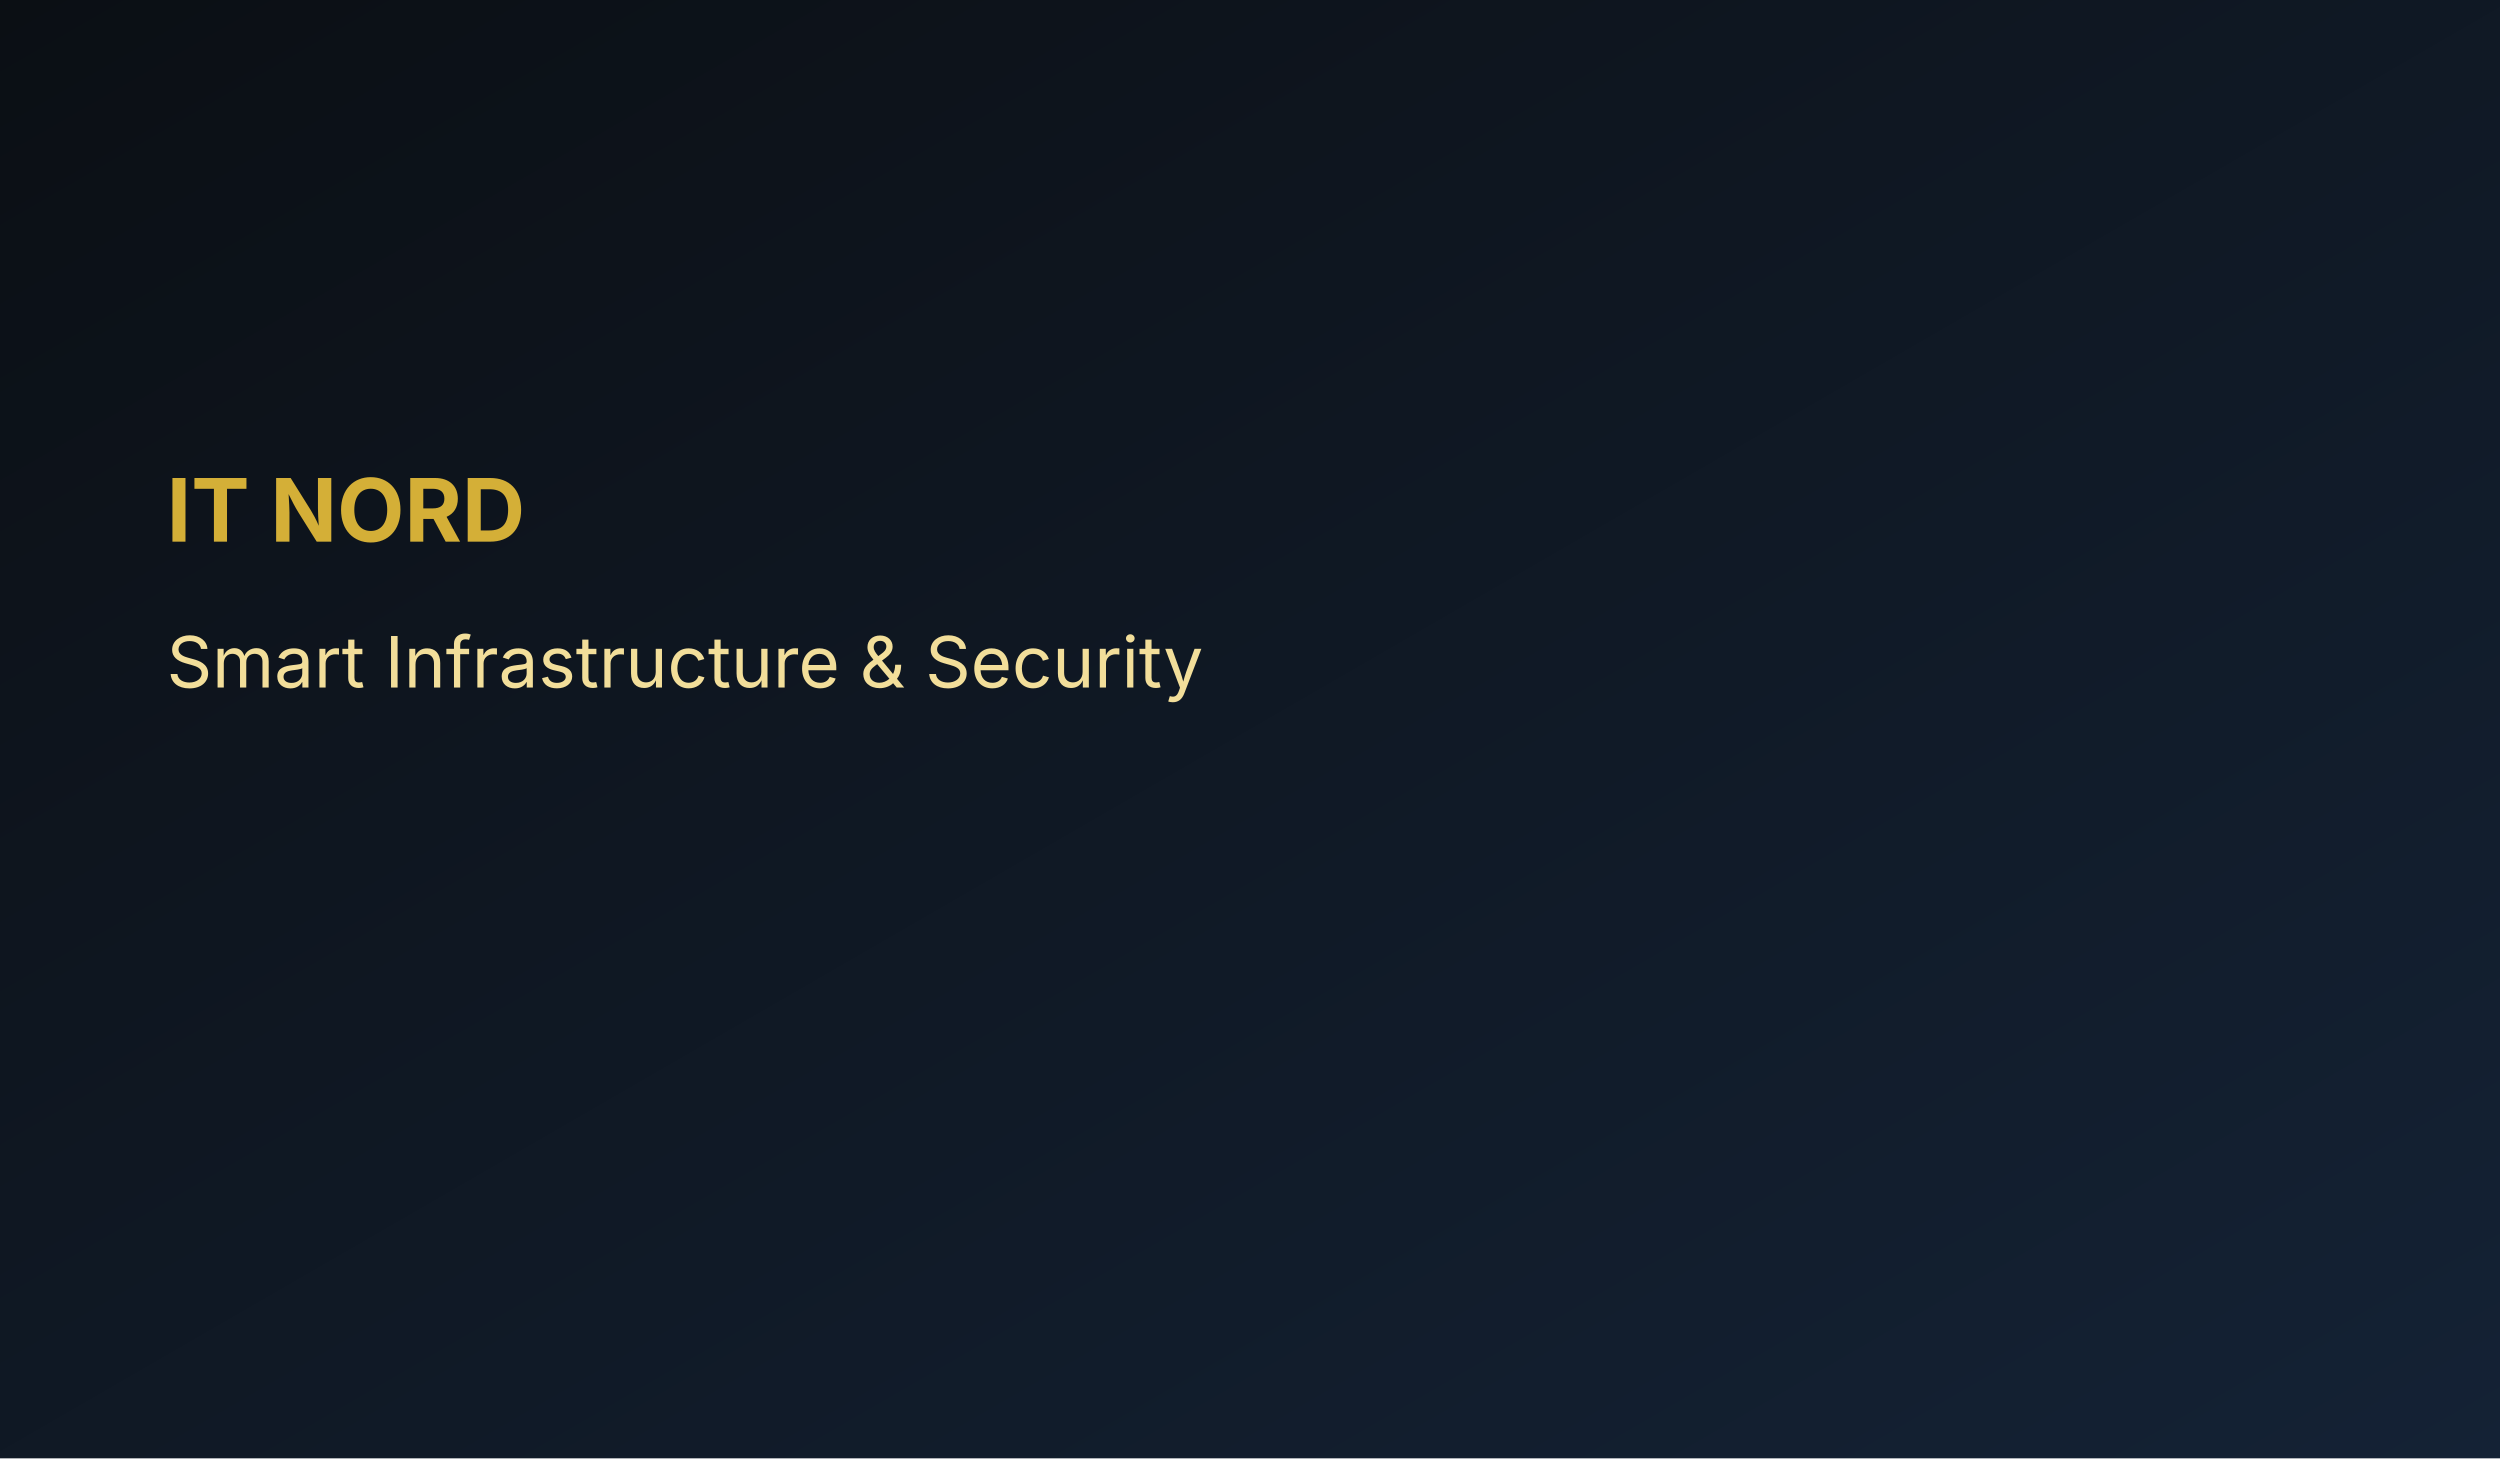
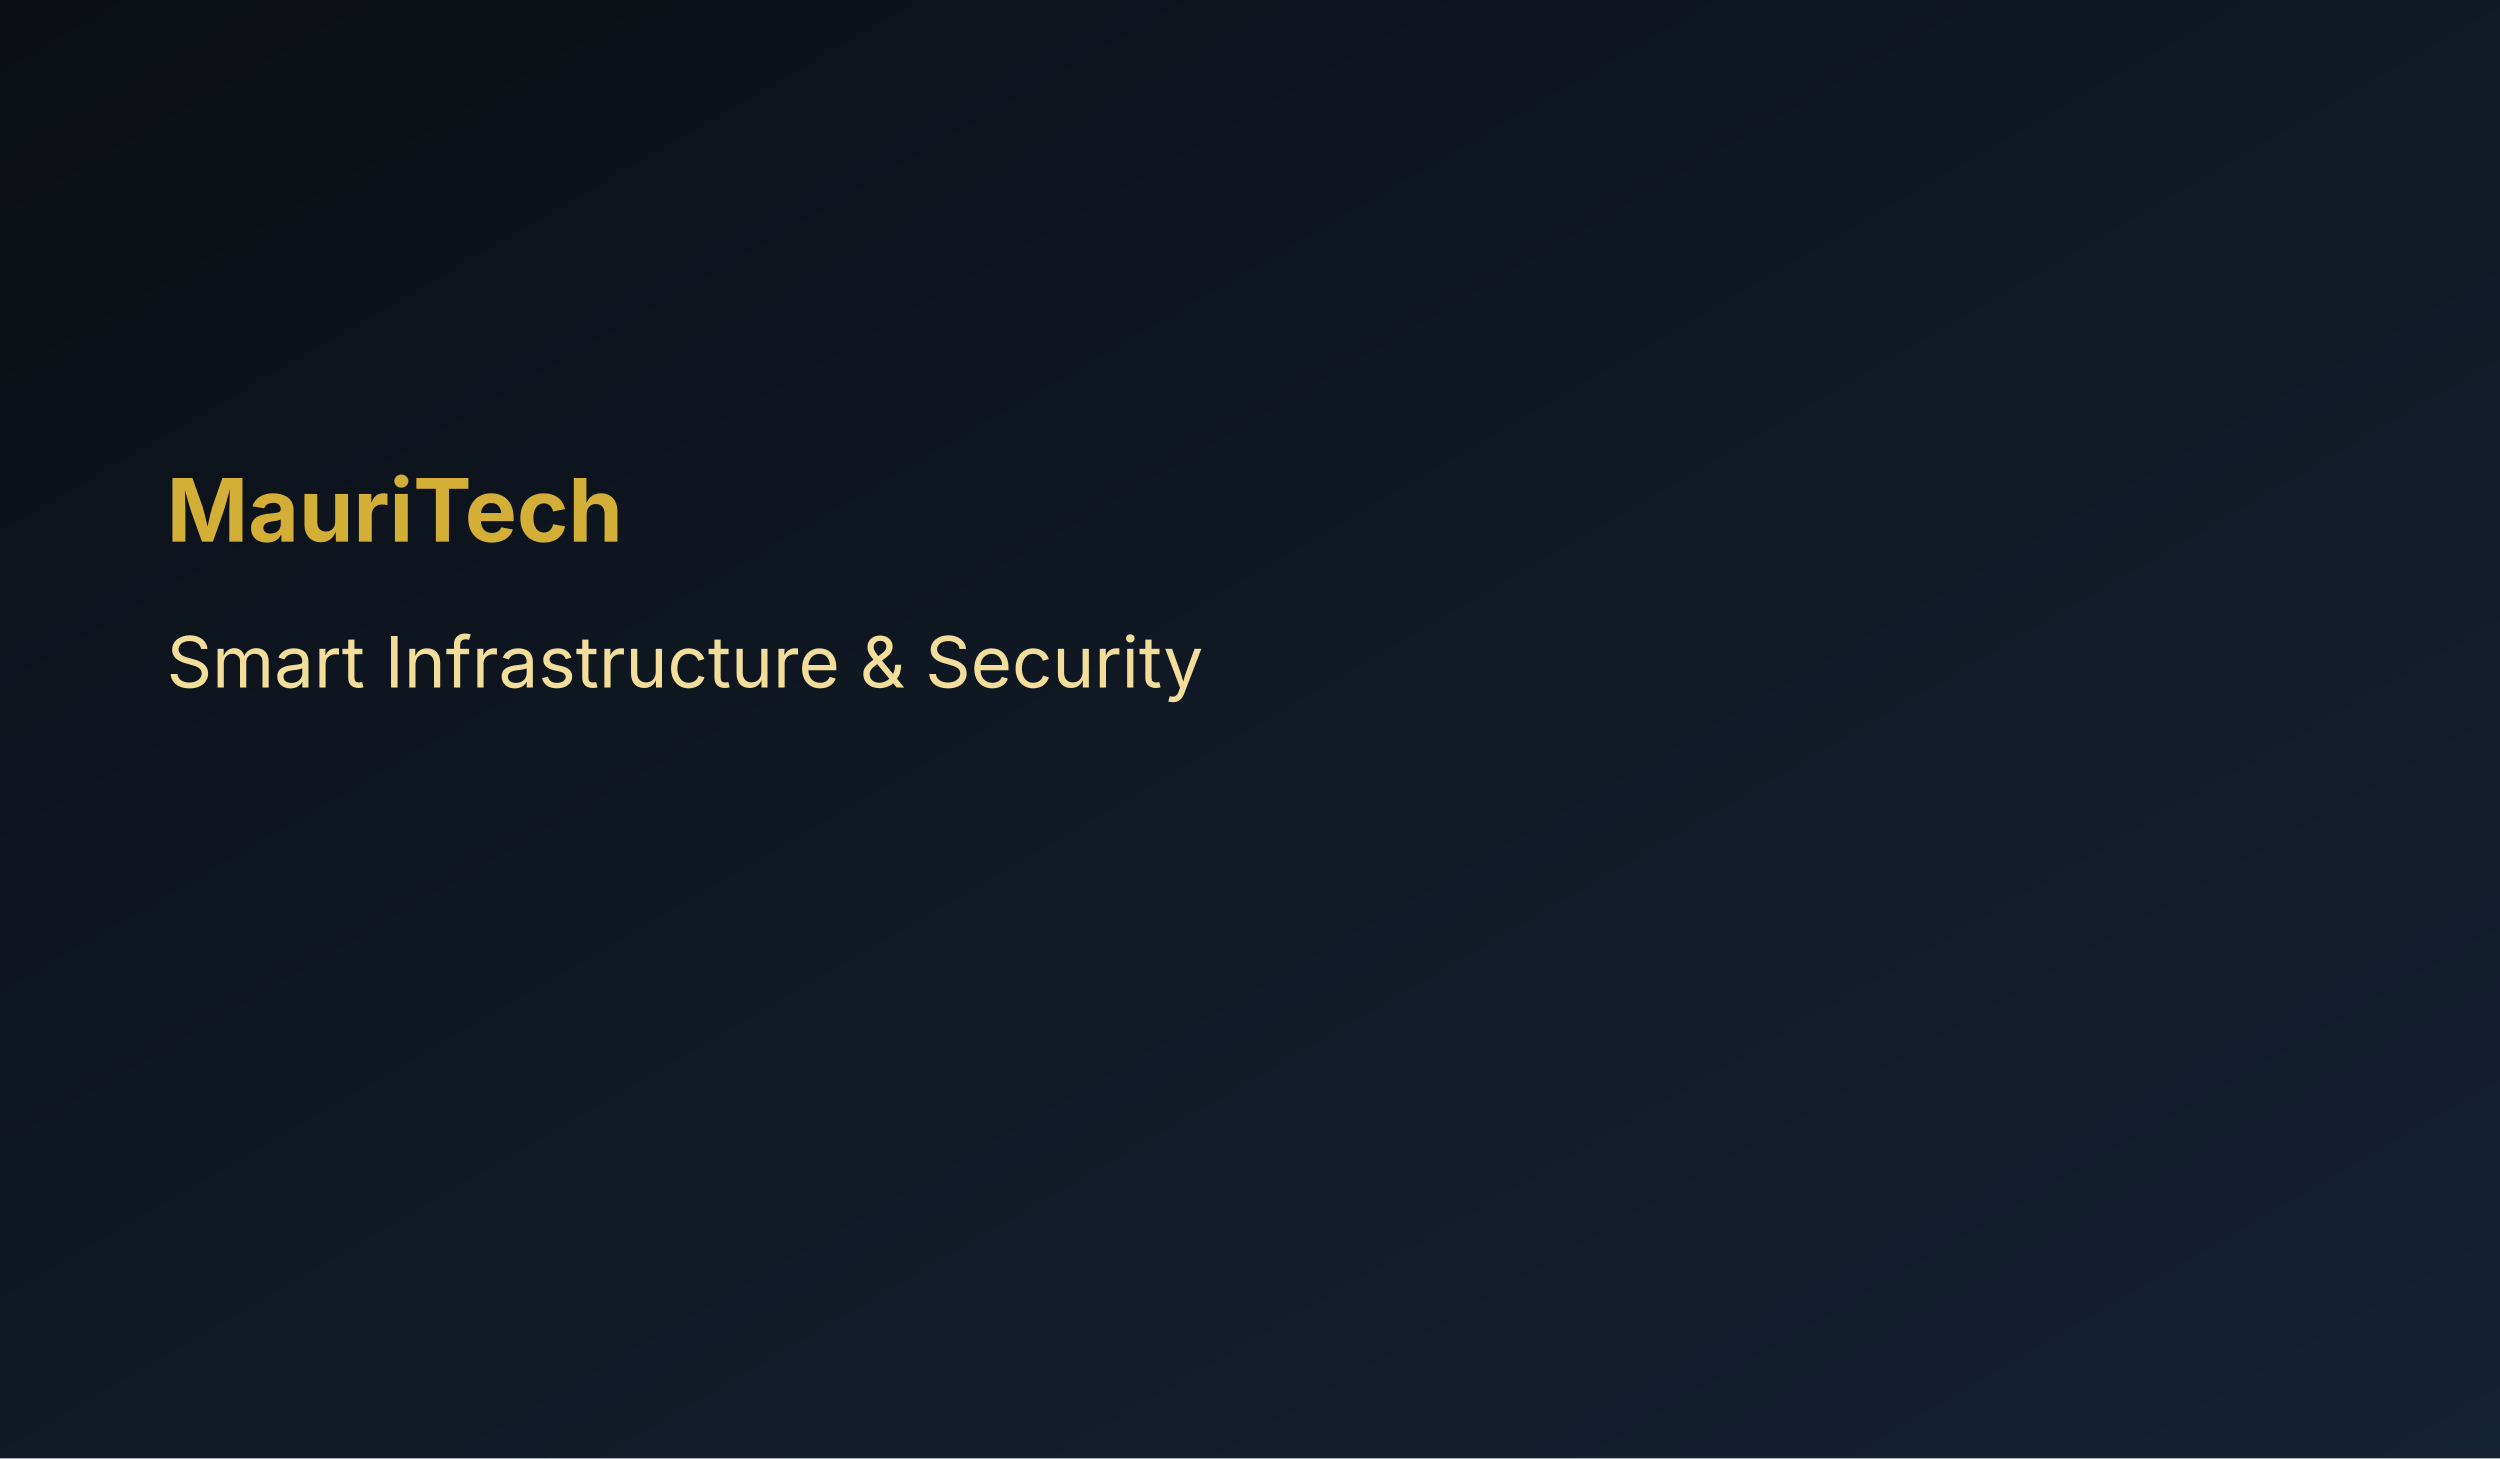
<svg xmlns="http://www.w3.org/2000/svg" width="1200" height="700" viewBox="0 0 1200 700">
  <defs>
    <linearGradient id="bg" x1="0" y1="0" x2="1" y2="1">
      <stop offset="0%" stop-color="#0B0F14" />
      <stop offset="100%" stop-color="#142235" />
    </linearGradient>
  </defs>
  <rect width="1200" height="700" fill="url(#bg)" />
-   <text x="80" y="260" fill="#D4AF37" font-family="Inter, Arial, sans-serif" font-size="42" font-weight="700">IT NORD</text>
+   <text x="80" y="260" fill="#D4AF37" font-family="Inter, Arial, sans-serif" font-size="42" font-weight="700">MauriTech</text>
  <text x="80" y="330" fill="#F2DE9A" font-family="Inter, Arial, sans-serif" font-size="34">Smart Infrastructure &amp; Security</text>
</svg>
